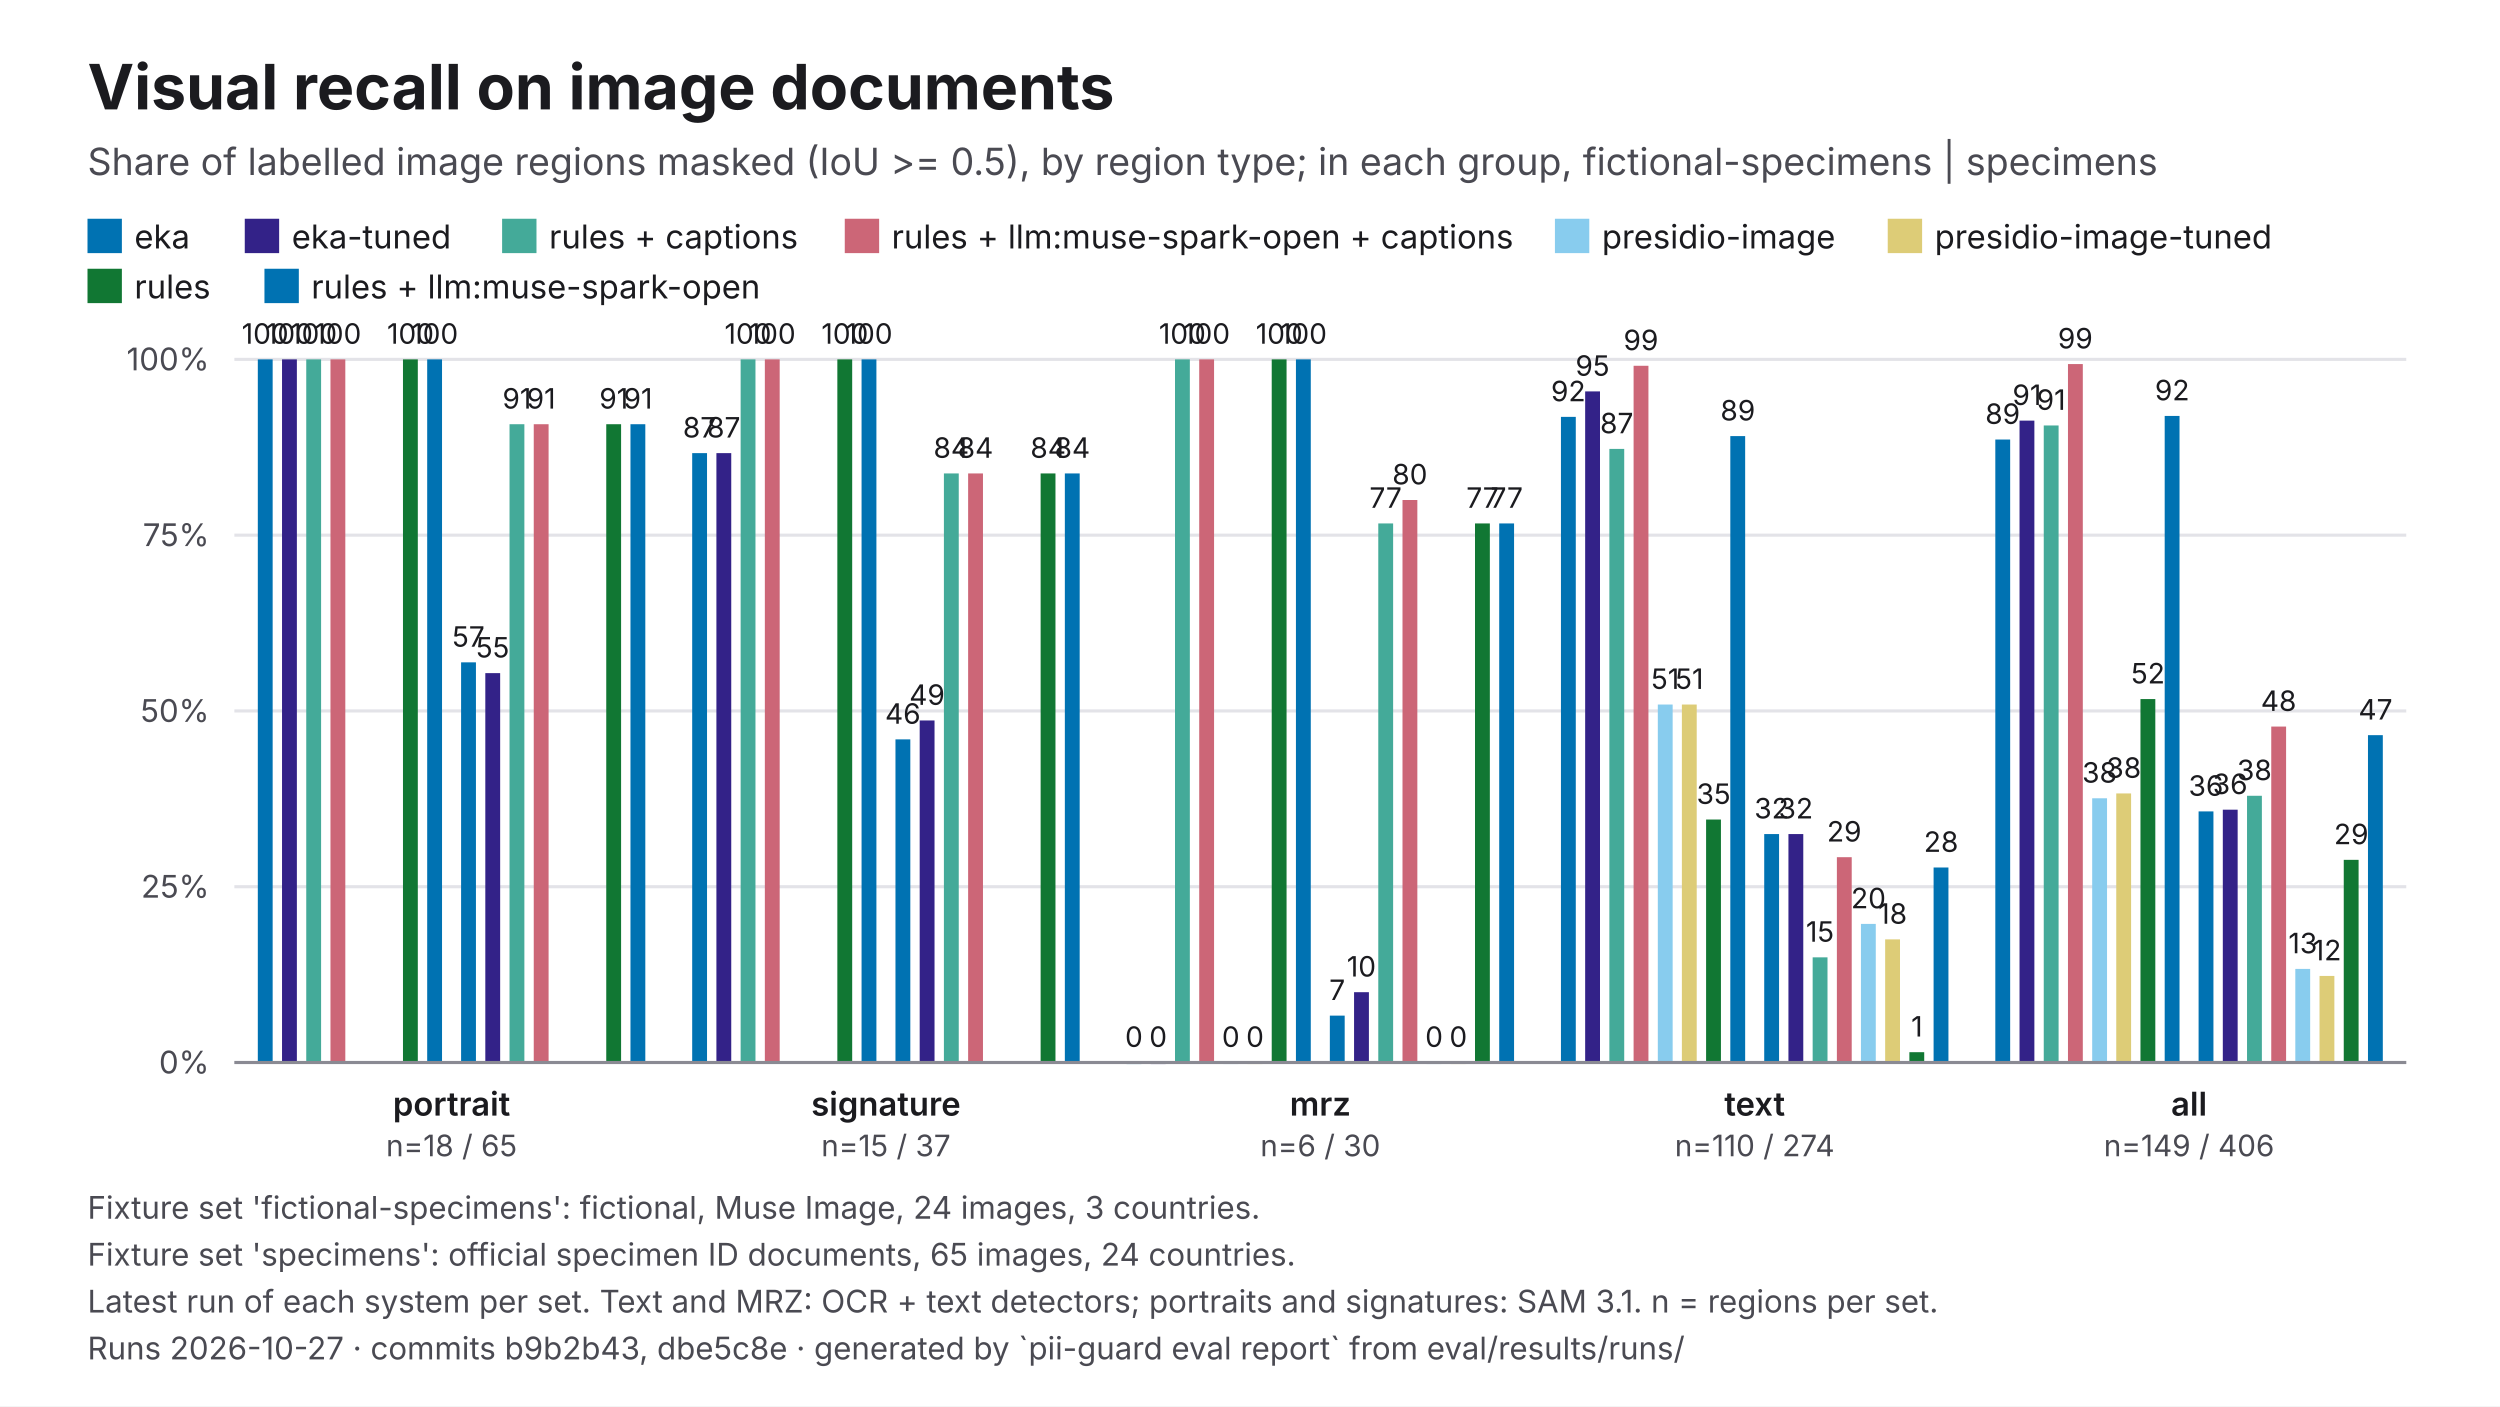
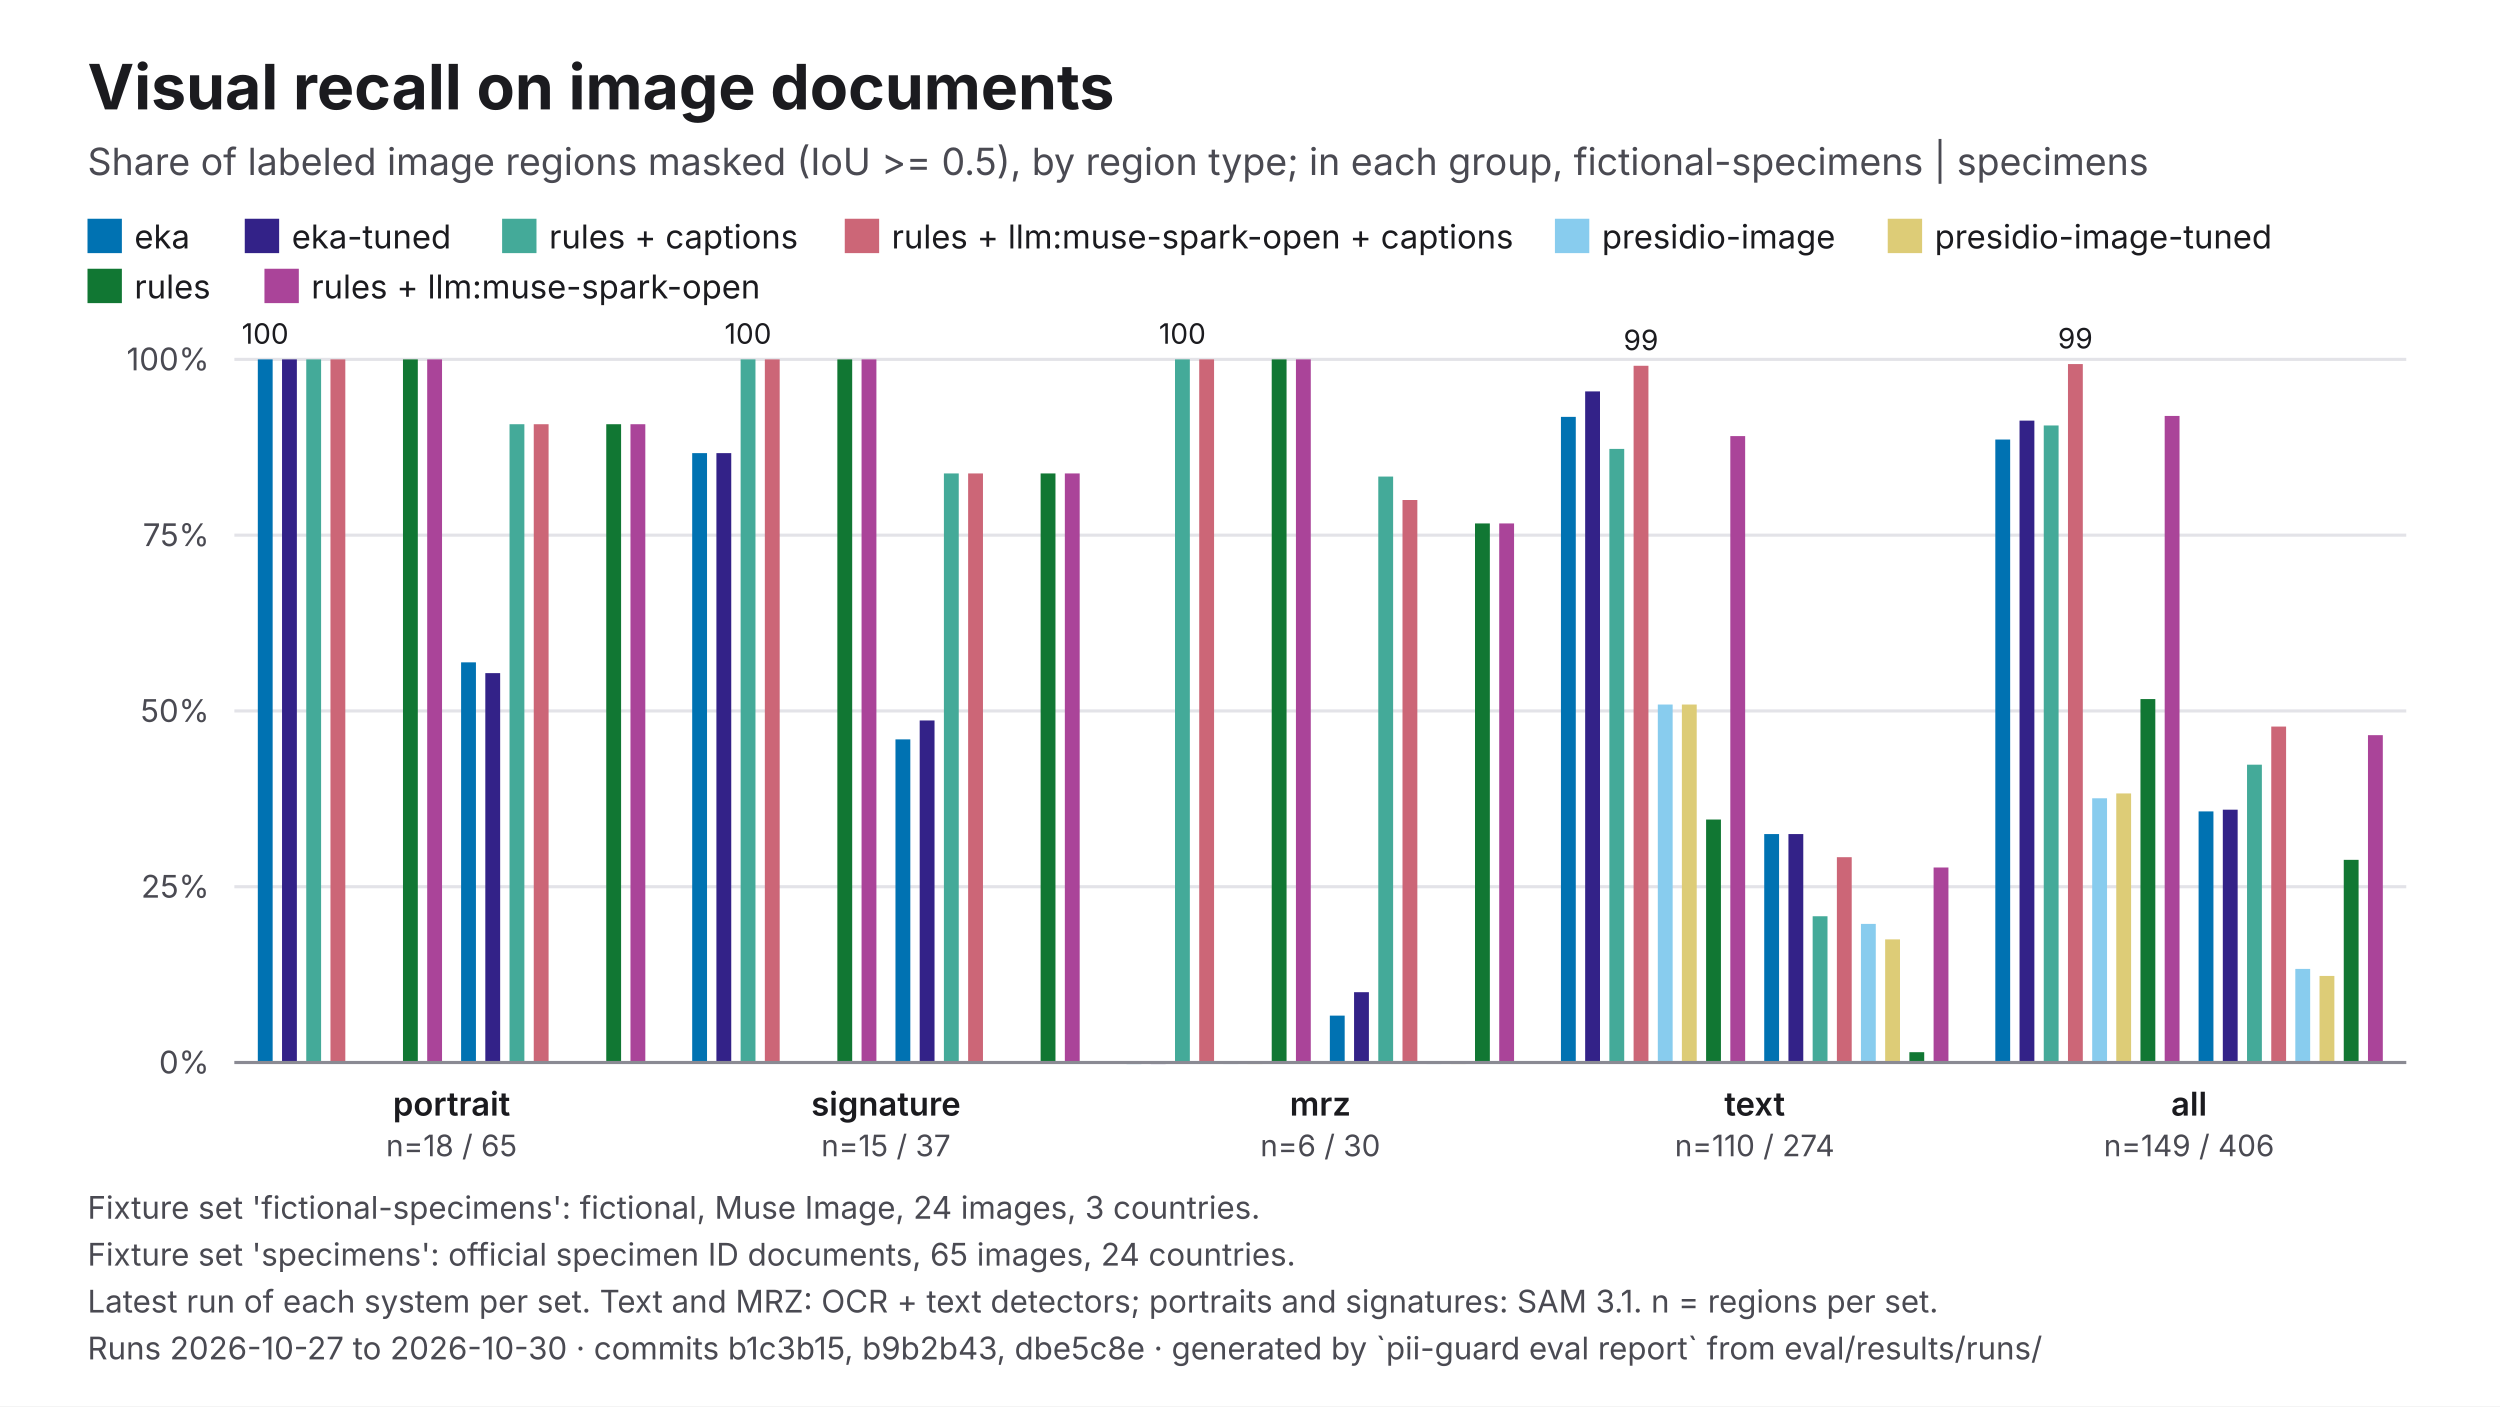
<svg xmlns="http://www.w3.org/2000/svg" viewBox="0 0 1600 900" width="1600" height="900" role="img" aria-labelledby="t d" font-family="Inter, 'Helvetica Neue', Helvetica, Arial, sans-serif">
  <rect width="1600" height="900" fill="#FFFFFF" />
  <text x="56" y="70" font-size="40" fill="#1B1B1F" font-weight="700">Visual recall on image documents</text>
-   <text x="56" y="112" font-size="24" fill="#4A4A52">Share of labelled image regions masked (IoU &gt;= 0.5), by region type; in each group, fictional-specimens | specimens</text>
+   <text x="56" y="112" font-size="24" fill="#4A4A52">Share of labeled image regions masked (IoU &gt;= 0.5), by region type; in each group, fictional-specimens | specimens</text>
  <rect x="56" y="140" width="22" height="22" fill="#0072B2" />
  <text x="86" y="159" font-size="21" fill="#1B1B1F">eka</text>
  <rect x="156.65" y="140" width="22" height="22" fill="#332288" />
  <text x="186.7" y="159" font-size="21" fill="#1B1B1F">eka-tuned</text>
  <rect x="321.35" y="140" width="22" height="22" fill="#44AA99" />
  <text x="351.4" y="159" font-size="21" fill="#1B1B1F">rules + captions</text>
  <rect x="540.65" y="140" width="22" height="22" fill="#CC6677" />
  <text x="570.6" y="159" font-size="21" fill="#1B1B1F">rules + llm:muse-spark-open + captions</text>
  <rect x="995.15" y="140" width="22" height="22" fill="#88CCEE" />
  <text x="1025.2" y="159" font-size="21" fill="#1B1B1F">presidio-image</text>
  <rect x="1208.15" y="140" width="22" height="22" fill="#DDCC77" />
  <text x="1238.2" y="159" font-size="21" fill="#1B1B1F">presidio-image-tuned</text>
  <rect x="56" y="172" width="22" height="22" fill="#117733" />
  <text x="86" y="191" font-size="21" fill="#1B1B1F">rules</text>
-   <rect x="169.25" y="172" width="22" height="22" fill="#0072B2" />
+   <rect x="169.25" y="172" width="22" height="22" fill="#AA4499" />
  <text x="199.2" y="191" font-size="21" fill="#1B1B1F">rules + llm:muse-spark-open</text>
  <line x1="150" y1="680" x2="1540" y2="680" stroke="#E3E3E8" stroke-width="2" />
  <text x="134" y="687" font-size="20" fill="#4A4A52" text-anchor="end">0%</text>
  <line x1="150" y1="567.5" x2="1540" y2="567.5" stroke="#E3E3E8" stroke-width="2" />
  <text x="134" y="574.5" font-size="20" fill="#4A4A52" text-anchor="end">25%</text>
  <line x1="150" y1="455" x2="1540" y2="455" stroke="#E3E3E8" stroke-width="2" />
  <text x="134" y="462" font-size="20" fill="#4A4A52" text-anchor="end">50%</text>
  <line x1="150" y1="342.5" x2="1540" y2="342.5" stroke="#E3E3E8" stroke-width="2" />
  <text x="134" y="349.5" font-size="20" fill="#4A4A52" text-anchor="end">75%</text>
  <line x1="150" y1="230" x2="1540" y2="230" stroke="#E3E3E8" stroke-width="2" />
  <text x="134" y="237" font-size="20" fill="#4A4A52" text-anchor="end">100%</text>
  <rect x="165" y="230" width="9.5" height="450" fill="#0072B2" />
  <text x="169.7" y="220" font-size="18" fill="#1B1B1F" text-anchor="middle">100</text>
  <rect x="180.5" y="230" width="9.5" height="450" fill="#332288" />
-   <text x="185.2" y="220" font-size="18" fill="#1B1B1F" text-anchor="middle">100</text>
  <rect x="196" y="230" width="9.5" height="450" fill="#44AA99" />
-   <text x="200.7" y="220" font-size="18" fill="#1B1B1F" text-anchor="middle">100</text>
  <rect x="211.5" y="230" width="9.5" height="450" fill="#CC6677" />
-   <text x="216.2" y="220" font-size="18" fill="#1B1B1F" text-anchor="middle">100</text>
  <rect x="257.9" y="230" width="9.5" height="450" fill="#117733" />
-   <text x="262.7" y="220" font-size="18" fill="#1B1B1F" text-anchor="middle">100</text>
-   <rect x="273.4" y="230" width="9.5" height="450" fill="#0072B2" />
-   <text x="278.2" y="220" font-size="18" fill="#1B1B1F" text-anchor="middle">100</text>
+   <rect x="273.4" y="230" width="9.5" height="450" fill="#AA4499" />
  <rect x="295.1" y="423.9" width="9.5" height="256.1" fill="#0072B2" />
-   <text x="299.8" y="413.9" font-size="18" fill="#1B1B1F" text-anchor="middle">57</text>
  <rect x="310.6" y="430.8" width="9.5" height="249.2" fill="#332288" />
-   <text x="315.3" y="420.8" font-size="18" fill="#1B1B1F" text-anchor="middle">55</text>
  <rect x="326.1" y="271.5" width="9.5" height="408.5" fill="#44AA99" />
-   <text x="330.8" y="261.5" font-size="18" fill="#1B1B1F" text-anchor="middle">91</text>
  <rect x="341.6" y="271.5" width="9.5" height="408.5" fill="#CC6677" />
-   <text x="346.3" y="261.5" font-size="18" fill="#1B1B1F" text-anchor="middle">91</text>
  <rect x="388" y="271.5" width="9.5" height="408.5" fill="#117733" />
-   <text x="392.8" y="261.5" font-size="18" fill="#1B1B1F" text-anchor="middle">91</text>
-   <rect x="403.5" y="271.5" width="9.5" height="408.5" fill="#0072B2" />
-   <text x="408.3" y="261.5" font-size="18" fill="#1B1B1F" text-anchor="middle">91</text>
+   <rect x="403.5" y="271.5" width="9.5" height="408.5" fill="#AA4499" />
  <text x="289" y="714" font-size="21" fill="#1B1B1F" text-anchor="middle" font-weight="600">portrait</text>
  <text x="289" y="740" font-size="19" fill="#4A4A52" text-anchor="middle">n=18 / 65</text>
  <rect x="443" y="290" width="9.5" height="390" fill="#0072B2" />
-   <text x="447.7" y="280" font-size="18" fill="#1B1B1F" text-anchor="middle">87</text>
  <rect x="458.5" y="290" width="9.5" height="390" fill="#332288" />
-   <text x="463.2" y="280" font-size="18" fill="#1B1B1F" text-anchor="middle">87</text>
  <rect x="474" y="230" width="9.5" height="450" fill="#44AA99" />
  <text x="478.7" y="220" font-size="18" fill="#1B1B1F" text-anchor="middle">100</text>
  <rect x="489.5" y="230" width="9.5" height="450" fill="#CC6677" />
-   <text x="494.2" y="220" font-size="18" fill="#1B1B1F" text-anchor="middle">100</text>
  <rect x="535.9" y="230" width="9.5" height="450" fill="#117733" />
-   <text x="540.7" y="220" font-size="18" fill="#1B1B1F" text-anchor="middle">100</text>
-   <rect x="551.4" y="230" width="9.5" height="450" fill="#0072B2" />
-   <text x="556.2" y="220" font-size="18" fill="#1B1B1F" text-anchor="middle">100</text>
+   <rect x="551.4" y="230" width="9.5" height="450" fill="#AA4499" />
  <rect x="573.1" y="473.2" width="9.5" height="206.8" fill="#0072B2" />
-   <text x="577.8" y="463.2" font-size="18" fill="#1B1B1F" text-anchor="middle">46</text>
  <rect x="588.6" y="461.1" width="9.5" height="218.9" fill="#332288" />
-   <text x="593.3" y="451.1" font-size="18" fill="#1B1B1F" text-anchor="middle">49</text>
  <rect x="604.1" y="303" width="9.5" height="377" fill="#44AA99" />
-   <text x="608.8" y="293" font-size="18" fill="#1B1B1F" text-anchor="middle">84</text>
  <rect x="619.6" y="303" width="9.5" height="377" fill="#CC6677" />
-   <text x="624.3" y="293" font-size="18" fill="#1B1B1F" text-anchor="middle">84</text>
  <rect x="666" y="303" width="9.5" height="377" fill="#117733" />
-   <text x="670.8" y="293" font-size="18" fill="#1B1B1F" text-anchor="middle">84</text>
-   <rect x="681.5" y="303" width="9.5" height="377" fill="#0072B2" />
-   <text x="686.3" y="293" font-size="18" fill="#1B1B1F" text-anchor="middle">84</text>
+   <rect x="681.5" y="303" width="9.5" height="377" fill="#AA4499" />
  <text x="567" y="714" font-size="21" fill="#1B1B1F" text-anchor="middle" font-weight="600">signature</text>
  <text x="567" y="740" font-size="19" fill="#4A4A52" text-anchor="middle">n=15 / 37</text>
  <rect x="721" y="680" width="9.5" height="1" fill="#0072B2" />
-   <text x="725.7" y="670" font-size="18" fill="#1B1B1F" text-anchor="middle">0</text>
  <rect x="736.5" y="680" width="9.5" height="1" fill="#332288" />
-   <text x="741.2" y="670" font-size="18" fill="#1B1B1F" text-anchor="middle">0</text>
  <rect x="752" y="230" width="9.5" height="450" fill="#44AA99" />
  <text x="756.7" y="220" font-size="18" fill="#1B1B1F" text-anchor="middle">100</text>
  <rect x="767.5" y="230" width="9.5" height="450" fill="#CC6677" />
-   <text x="772.2" y="220" font-size="18" fill="#1B1B1F" text-anchor="middle">100</text>
  <rect x="783" y="680" width="9.5" height="1" fill="#88CCEE" />
-   <text x="787.7" y="670" font-size="18" fill="#1B1B1F" text-anchor="middle">0</text>
  <rect x="798.4" y="680" width="9.5" height="1" fill="#DDCC77" />
-   <text x="803.2" y="670" font-size="18" fill="#1B1B1F" text-anchor="middle">0</text>
  <rect x="813.9" y="230" width="9.5" height="450" fill="#117733" />
-   <text x="818.7" y="220" font-size="18" fill="#1B1B1F" text-anchor="middle">100</text>
-   <rect x="829.4" y="230" width="9.5" height="450" fill="#0072B2" />
-   <text x="834.2" y="220" font-size="18" fill="#1B1B1F" text-anchor="middle">100</text>
+   <rect x="829.4" y="230" width="9.5" height="450" fill="#AA4499" />
  <rect x="851.1" y="650" width="9.5" height="30" fill="#0072B2" />
-   <text x="855.8" y="640" font-size="18" fill="#1B1B1F" text-anchor="middle">7</text>
  <rect x="866.6" y="635" width="9.5" height="45" fill="#332288" />
-   <text x="871.3" y="625" font-size="18" fill="#1B1B1F" text-anchor="middle">10</text>
-   <rect x="882.1" y="335" width="9.5" height="345" fill="#44AA99" />
-   <text x="886.8" y="325" font-size="18" fill="#1B1B1F" text-anchor="middle">77</text>
+   <rect x="882.1" y="305" width="9.5" height="375" fill="#44AA99" />
  <rect x="897.6" y="320" width="9.5" height="360" fill="#CC6677" />
-   <text x="902.3" y="310" font-size="18" fill="#1B1B1F" text-anchor="middle">80</text>
  <rect x="913" y="680" width="9.5" height="1" fill="#88CCEE" />
-   <text x="917.8" y="670" font-size="18" fill="#1B1B1F" text-anchor="middle">0</text>
  <rect x="928.5" y="680" width="9.5" height="1" fill="#DDCC77" />
-   <text x="933.3" y="670" font-size="18" fill="#1B1B1F" text-anchor="middle">0</text>
  <rect x="944" y="335" width="9.5" height="345" fill="#117733" />
-   <text x="948.8" y="325" font-size="18" fill="#1B1B1F" text-anchor="middle">77</text>
-   <rect x="959.5" y="335" width="9.5" height="345" fill="#0072B2" />
-   <text x="964.3" y="325" font-size="18" fill="#1B1B1F" text-anchor="middle">77</text>
+   <rect x="959.5" y="335" width="9.5" height="345" fill="#AA4499" />
  <text x="845" y="714" font-size="21" fill="#1B1B1F" text-anchor="middle" font-weight="600">mrz</text>
  <text x="845" y="740" font-size="19" fill="#4A4A52" text-anchor="middle">n=6 / 30</text>
  <rect x="999" y="266.8" width="9.5" height="413.2" fill="#0072B2" />
-   <text x="1003.7" y="256.8" font-size="18" fill="#1B1B1F" text-anchor="middle">92</text>
  <rect x="1014.5" y="250.5" width="9.5" height="429.5" fill="#332288" />
-   <text x="1019.2" y="240.5" font-size="18" fill="#1B1B1F" text-anchor="middle">95</text>
  <rect x="1030" y="287.3" width="9.5" height="392.7" fill="#44AA99" />
-   <text x="1034.7" y="277.3" font-size="18" fill="#1B1B1F" text-anchor="middle">87</text>
  <rect x="1045.5" y="234.1" width="9.5" height="445.9" fill="#CC6677" />
  <text x="1050.2" y="224.1" font-size="18" fill="#1B1B1F" text-anchor="middle">99</text>
  <rect x="1061" y="450.9" width="9.5" height="229.1" fill="#88CCEE" />
-   <text x="1065.7" y="440.9" font-size="18" fill="#1B1B1F" text-anchor="middle">51</text>
  <rect x="1076.4" y="450.9" width="9.5" height="229.1" fill="#DDCC77" />
-   <text x="1081.2" y="440.9" font-size="18" fill="#1B1B1F" text-anchor="middle">51</text>
  <rect x="1091.9" y="524.5" width="9.5" height="155.5" fill="#117733" />
-   <text x="1096.7" y="514.5" font-size="18" fill="#1B1B1F" text-anchor="middle">35</text>
-   <rect x="1107.4" y="279.1" width="9.5" height="400.9" fill="#0072B2" />
-   <text x="1112.2" y="269.1" font-size="18" fill="#1B1B1F" text-anchor="middle">89</text>
+   <rect x="1107.4" y="279.1" width="9.5" height="400.9" fill="#AA4499" />
  <rect x="1129.1" y="533.8" width="9.5" height="146.2" fill="#0072B2" />
-   <text x="1133.8" y="523.8" font-size="18" fill="#1B1B1F" text-anchor="middle">32</text>
  <rect x="1144.6" y="533.8" width="9.5" height="146.2" fill="#332288" />
-   <text x="1149.3" y="523.8" font-size="18" fill="#1B1B1F" text-anchor="middle">32</text>
-   <rect x="1160.1" y="612.7" width="9.5" height="67.3" fill="#44AA99" />
-   <text x="1164.8" y="602.7" font-size="18" fill="#1B1B1F" text-anchor="middle">15</text>
+   <rect x="1160.1" y="586.4" width="9.5" height="93.6" fill="#44AA99" />
  <rect x="1175.6" y="548.6" width="9.5" height="131.4" fill="#CC6677" />
-   <text x="1180.3" y="538.6" font-size="18" fill="#1B1B1F" text-anchor="middle">29</text>
  <rect x="1191" y="591.3" width="9.5" height="88.7" fill="#88CCEE" />
-   <text x="1195.8" y="581.3" font-size="18" fill="#1B1B1F" text-anchor="middle">20</text>
  <rect x="1206.5" y="601.2" width="9.5" height="78.8" fill="#DDCC77" />
-   <text x="1211.3" y="591.2" font-size="18" fill="#1B1B1F" text-anchor="middle">18</text>
  <rect x="1222" y="673.4" width="9.5" height="6.6" fill="#117733" />
-   <text x="1226.8" y="663.4" font-size="18" fill="#1B1B1F" text-anchor="middle">1</text>
-   <rect x="1237.5" y="555.2" width="9.5" height="124.8" fill="#0072B2" />
-   <text x="1242.3" y="545.2" font-size="18" fill="#1B1B1F" text-anchor="middle">28</text>
+   <rect x="1237.5" y="555.2" width="9.5" height="124.8" fill="#AA4499" />
  <text x="1123" y="714" font-size="21" fill="#1B1B1F" text-anchor="middle" font-weight="600">text</text>
  <text x="1123" y="740" font-size="19" fill="#4A4A52" text-anchor="middle">n=110 / 274</text>
  <rect x="1277" y="281.3" width="9.5" height="398.7" fill="#0072B2" />
-   <text x="1281.7" y="271.3" font-size="18" fill="#1B1B1F" text-anchor="middle">89</text>
  <rect x="1292.5" y="269.2" width="9.5" height="410.8" fill="#332288" />
-   <text x="1297.2" y="259.2" font-size="18" fill="#1B1B1F" text-anchor="middle">91</text>
  <rect x="1308" y="272.3" width="9.5" height="407.7" fill="#44AA99" />
-   <text x="1312.7" y="262.3" font-size="18" fill="#1B1B1F" text-anchor="middle">91</text>
  <rect x="1323.5" y="233" width="9.5" height="447" fill="#CC6677" />
  <text x="1328.2" y="223" font-size="18" fill="#1B1B1F" text-anchor="middle">99</text>
  <rect x="1339" y="510.9" width="9.5" height="169.1" fill="#88CCEE" />
-   <text x="1343.7" y="500.9" font-size="18" fill="#1B1B1F" text-anchor="middle">38</text>
  <rect x="1354.4" y="507.8" width="9.5" height="172.2" fill="#DDCC77" />
-   <text x="1359.2" y="497.8" font-size="18" fill="#1B1B1F" text-anchor="middle">38</text>
  <rect x="1369.9" y="447.4" width="9.5" height="232.6" fill="#117733" />
-   <text x="1374.7" y="437.4" font-size="18" fill="#1B1B1F" text-anchor="middle">52</text>
-   <rect x="1385.4" y="266.2" width="9.5" height="413.8" fill="#0072B2" />
-   <text x="1390.2" y="256.2" font-size="18" fill="#1B1B1F" text-anchor="middle">92</text>
+   <rect x="1385.4" y="266.2" width="9.5" height="413.8" fill="#AA4499" />
  <rect x="1407.1" y="519.3" width="9.5" height="160.7" fill="#0072B2" />
-   <text x="1411.8" y="509.3" font-size="18" fill="#1B1B1F" text-anchor="middle">36</text>
  <rect x="1422.6" y="518.2" width="9.5" height="161.8" fill="#332288" />
-   <text x="1427.3" y="508.2" font-size="18" fill="#1B1B1F" text-anchor="middle">36</text>
-   <rect x="1438.1" y="509.3" width="9.5" height="170.7" fill="#44AA99" />
-   <text x="1442.8" y="499.3" font-size="18" fill="#1B1B1F" text-anchor="middle">38</text>
+   <rect x="1438.1" y="489.4" width="9.5" height="190.6" fill="#44AA99" />
  <rect x="1453.6" y="465" width="9.5" height="215" fill="#CC6677" />
-   <text x="1458.3" y="455" font-size="18" fill="#1B1B1F" text-anchor="middle">48</text>
  <rect x="1469" y="620.1" width="9.5" height="59.9" fill="#88CCEE" />
-   <text x="1473.8" y="610.1" font-size="18" fill="#1B1B1F" text-anchor="middle">13</text>
  <rect x="1484.5" y="624.6" width="9.5" height="55.4" fill="#DDCC77" />
-   <text x="1489.3" y="614.6" font-size="18" fill="#1B1B1F" text-anchor="middle">12</text>
  <rect x="1500" y="550.3" width="9.5" height="129.7" fill="#117733" />
-   <text x="1504.8" y="540.3" font-size="18" fill="#1B1B1F" text-anchor="middle">29</text>
-   <rect x="1515.5" y="470.5" width="9.5" height="209.5" fill="#0072B2" />
-   <text x="1520.3" y="460.5" font-size="18" fill="#1B1B1F" text-anchor="middle">47</text>
+   <rect x="1515.5" y="470.5" width="9.5" height="209.5" fill="#AA4499" />
  <text x="1401" y="714" font-size="21" fill="#1B1B1F" text-anchor="middle" font-weight="600">all</text>
  <text x="1401" y="740" font-size="19" fill="#4A4A52" text-anchor="middle">n=149 / 406</text>
  <line x1="150" y1="680" x2="1540" y2="680" stroke="#8A8A93" stroke-width="2" />
  <text x="56" y="780" font-size="20" fill="#4A4A52">Fixture set 'fictional-specimens': fictional, Muse Image, 24 images, 3 countries.</text>
  <text x="56" y="810" font-size="20" fill="#4A4A52">Fixture set 'specimens': official specimen ID documents, 65 images, 24 countries.</text>
  <text x="56" y="840" font-size="20" fill="#4A4A52">Latest run of each system per set. Text and MRZ: OCR + text detectors; portraits and signatures: SAM 3.1. n = regions per set.</text>
-   <text x="56" y="870" font-size="20" fill="#4A4A52">Runs 2026-10-27 · commits b9b2b43, dbe5c8e · generated by `pii-guard eval report` from eval/results/runs/</text>
+   <text x="56" y="870" font-size="20" fill="#4A4A52">Runs 2026-10-27 to 2026-10-30 · commits b1c3b15, b9b2b43, dbe5c8e · generated by `pii-guard eval report` from eval/results/runs/</text>
</svg>
